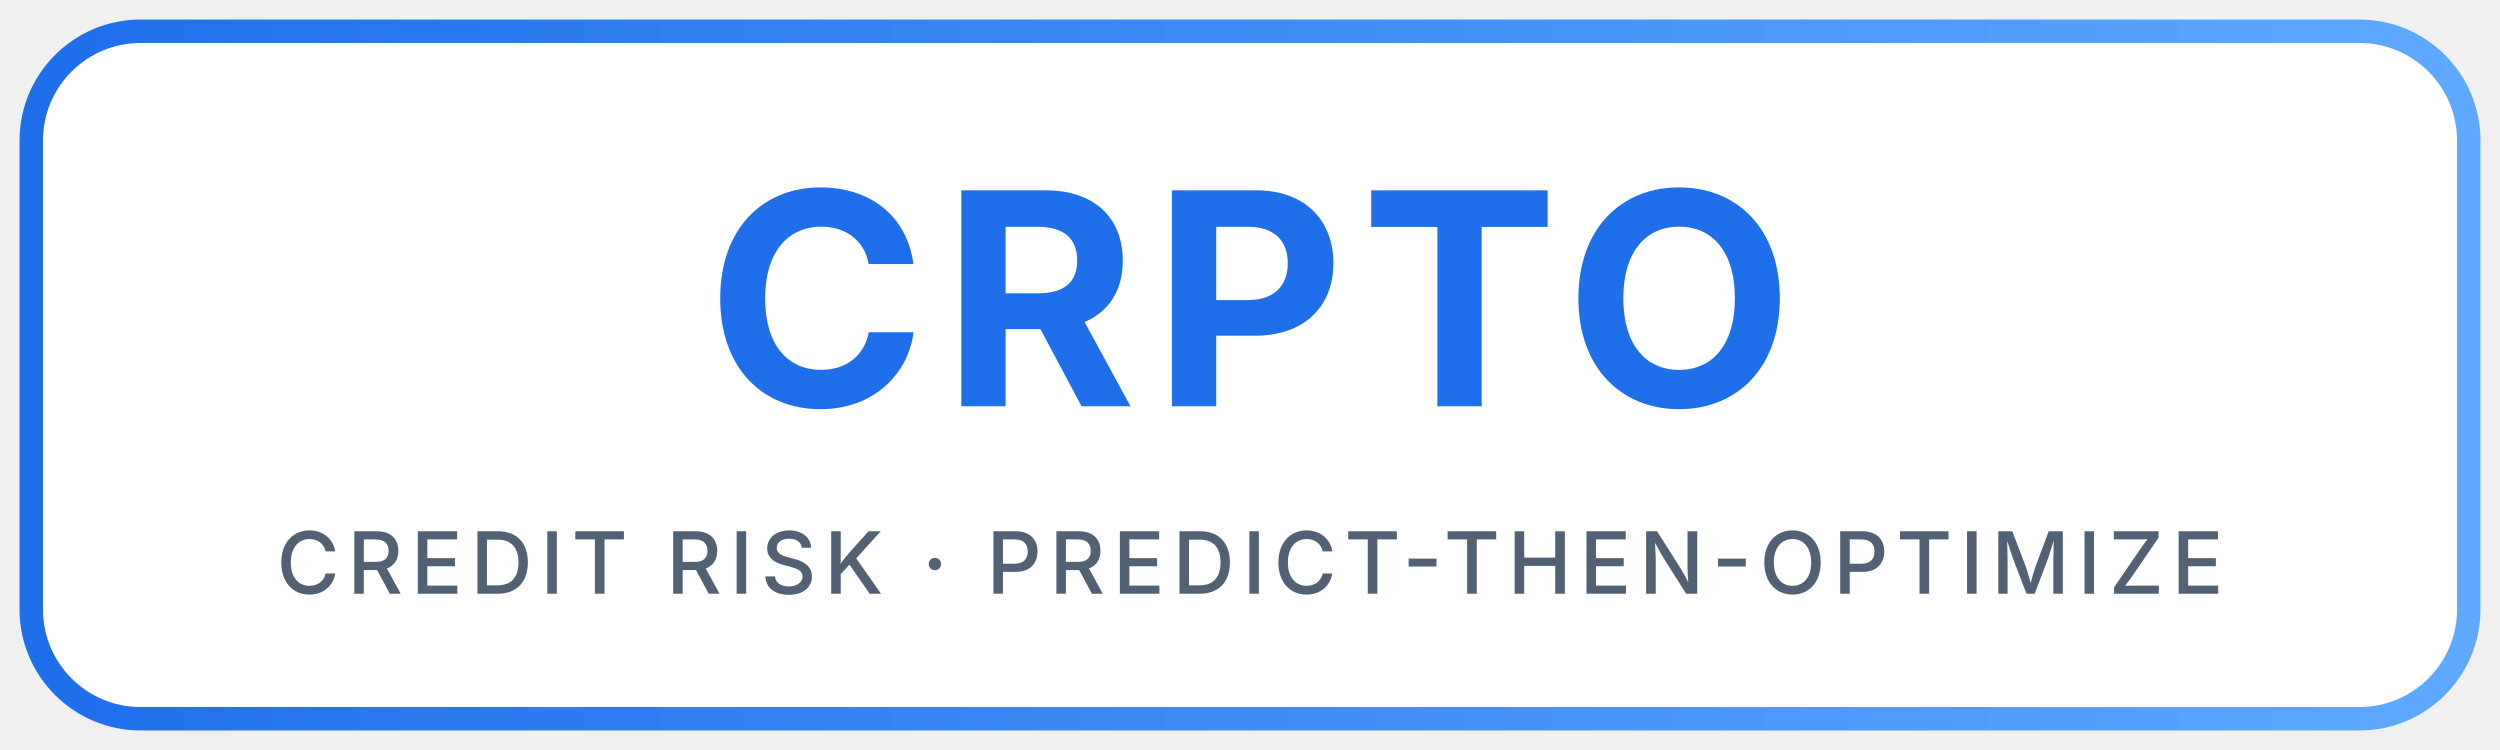
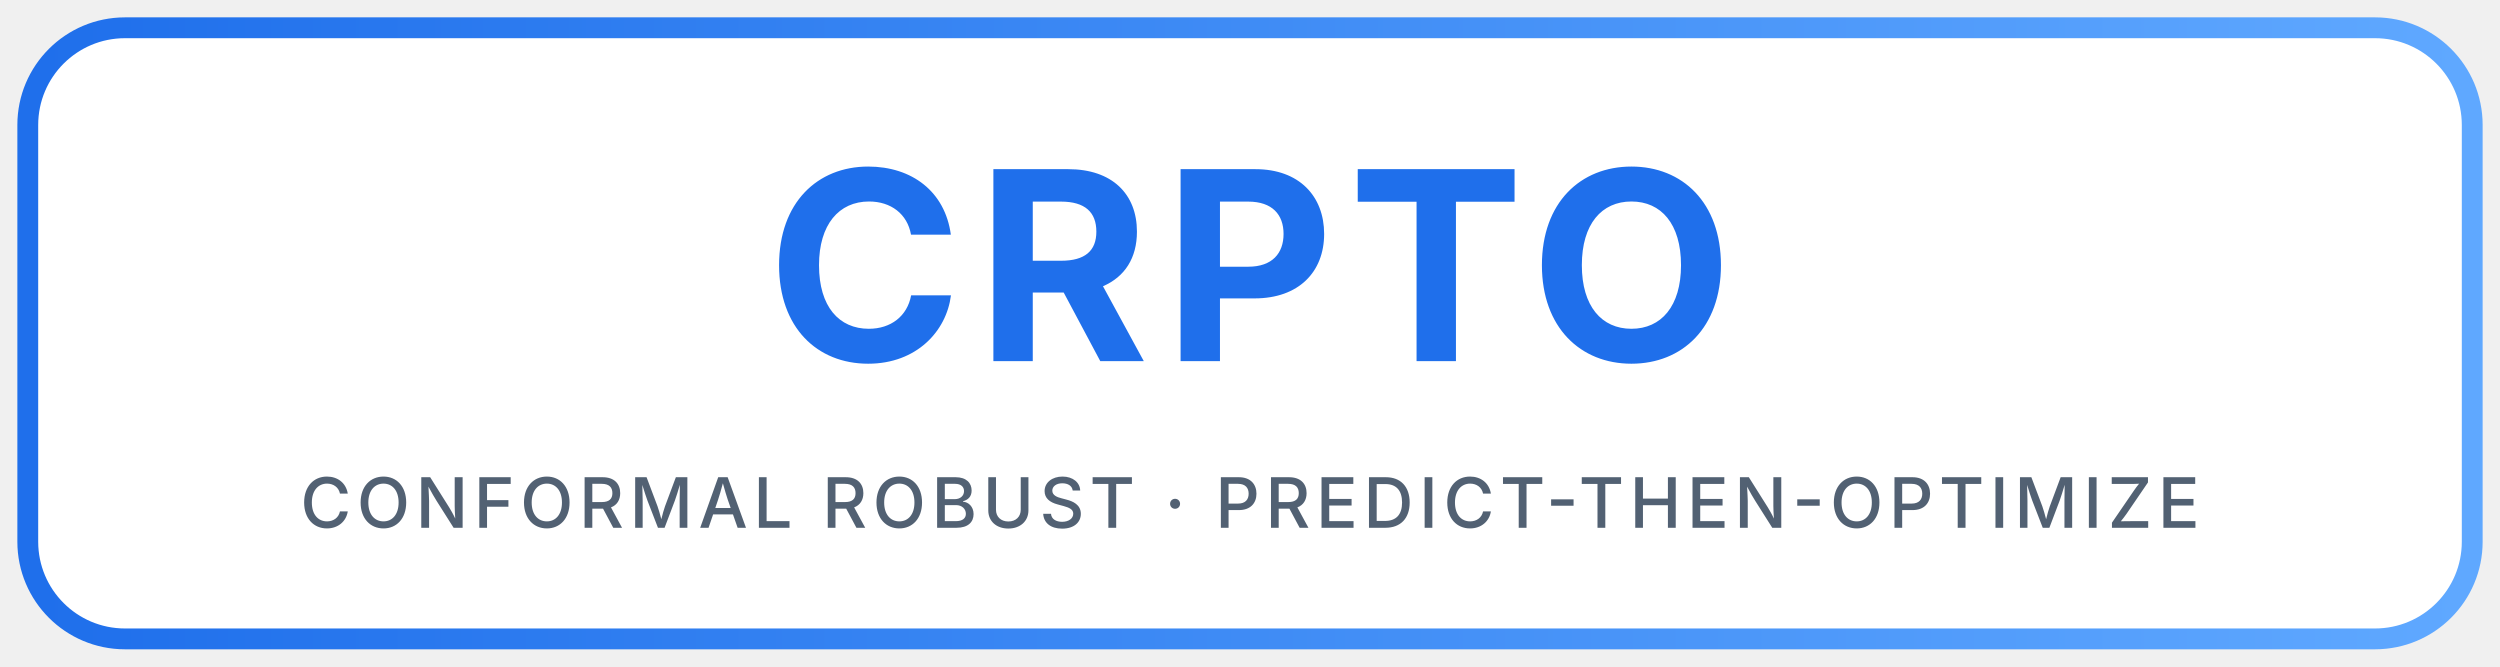
- <svg xmlns="http://www.w3.org/2000/svg" viewBox="0 0 320 96" role="img" aria-label="CRPTO logo">
+ <svg xmlns="http://www.w3.org/2000/svg" viewBox="0 0 360 96" role="img" aria-label="CRPTO logo">
  <defs>
    <linearGradient id="crpto-gradient" x1="0%" y1="0%" x2="100%" y2="0%">
      <stop offset="0%" stop-color="#1f6feb" />
      <stop offset="100%" stop-color="#5fa8ff" />
    </linearGradient>
  </defs>
-   <rect x="4" y="4" width="312" height="88" rx="14" ry="14" fill="#ffffff" stroke="url(#crpto-gradient)" stroke-width="3" />
+   <rect x="4" y="4" width="352" height="88" rx="14" ry="14" fill="#ffffff" stroke="url(#crpto-gradient)" stroke-width="3" />
  <g font-family="Inter, 'Source Sans 3', system-ui, sans-serif" text-anchor="middle">
-     <text x="160" y="52" font-size="38" font-weight="700" fill="#1f6feb" letter-spacing="2">CRPTO</text>
-     <text x="160" y="76" font-size="11" font-weight="500" fill="#526173" letter-spacing="1">
-       CREDIT RISK · PREDICT-THEN-OPTIMIZE
+     <text x="180" y="52" font-size="38" font-weight="700" fill="#1f6feb" letter-spacing="2">CRPTO</text>
+     <text x="180" y="76" font-size="10" font-weight="500" fill="#526173" letter-spacing="0.8">
+       CONFORMAL ROBUST · PREDICT-THEN-OPTIMIZE
    </text>
  </g>
</svg>
